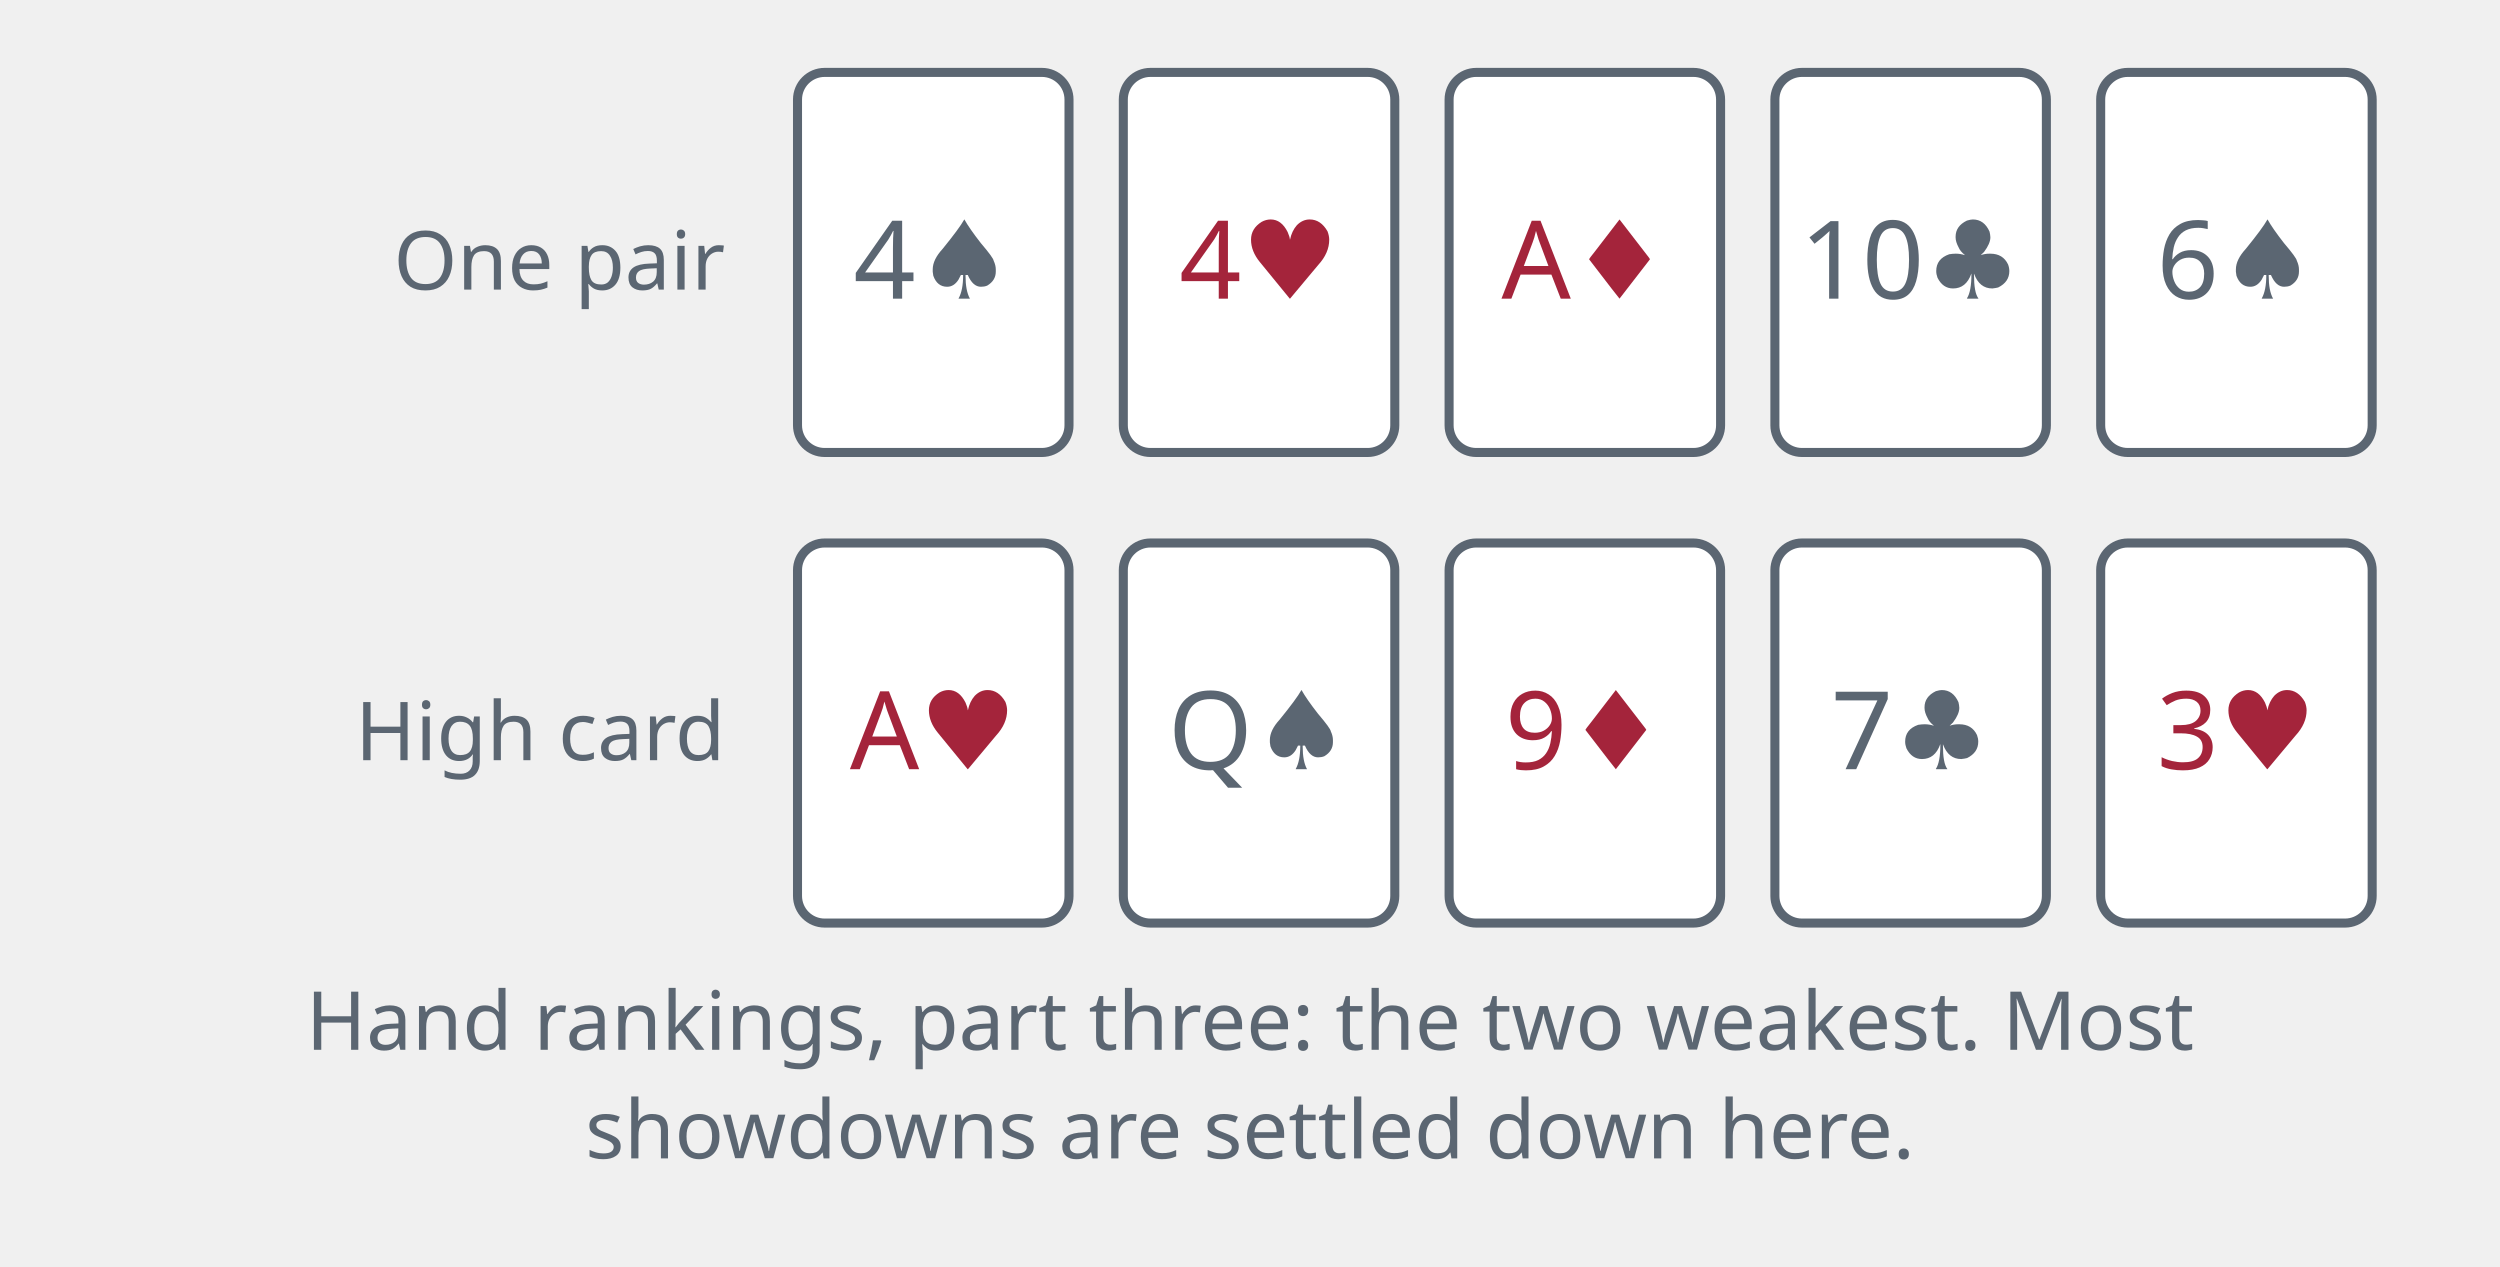
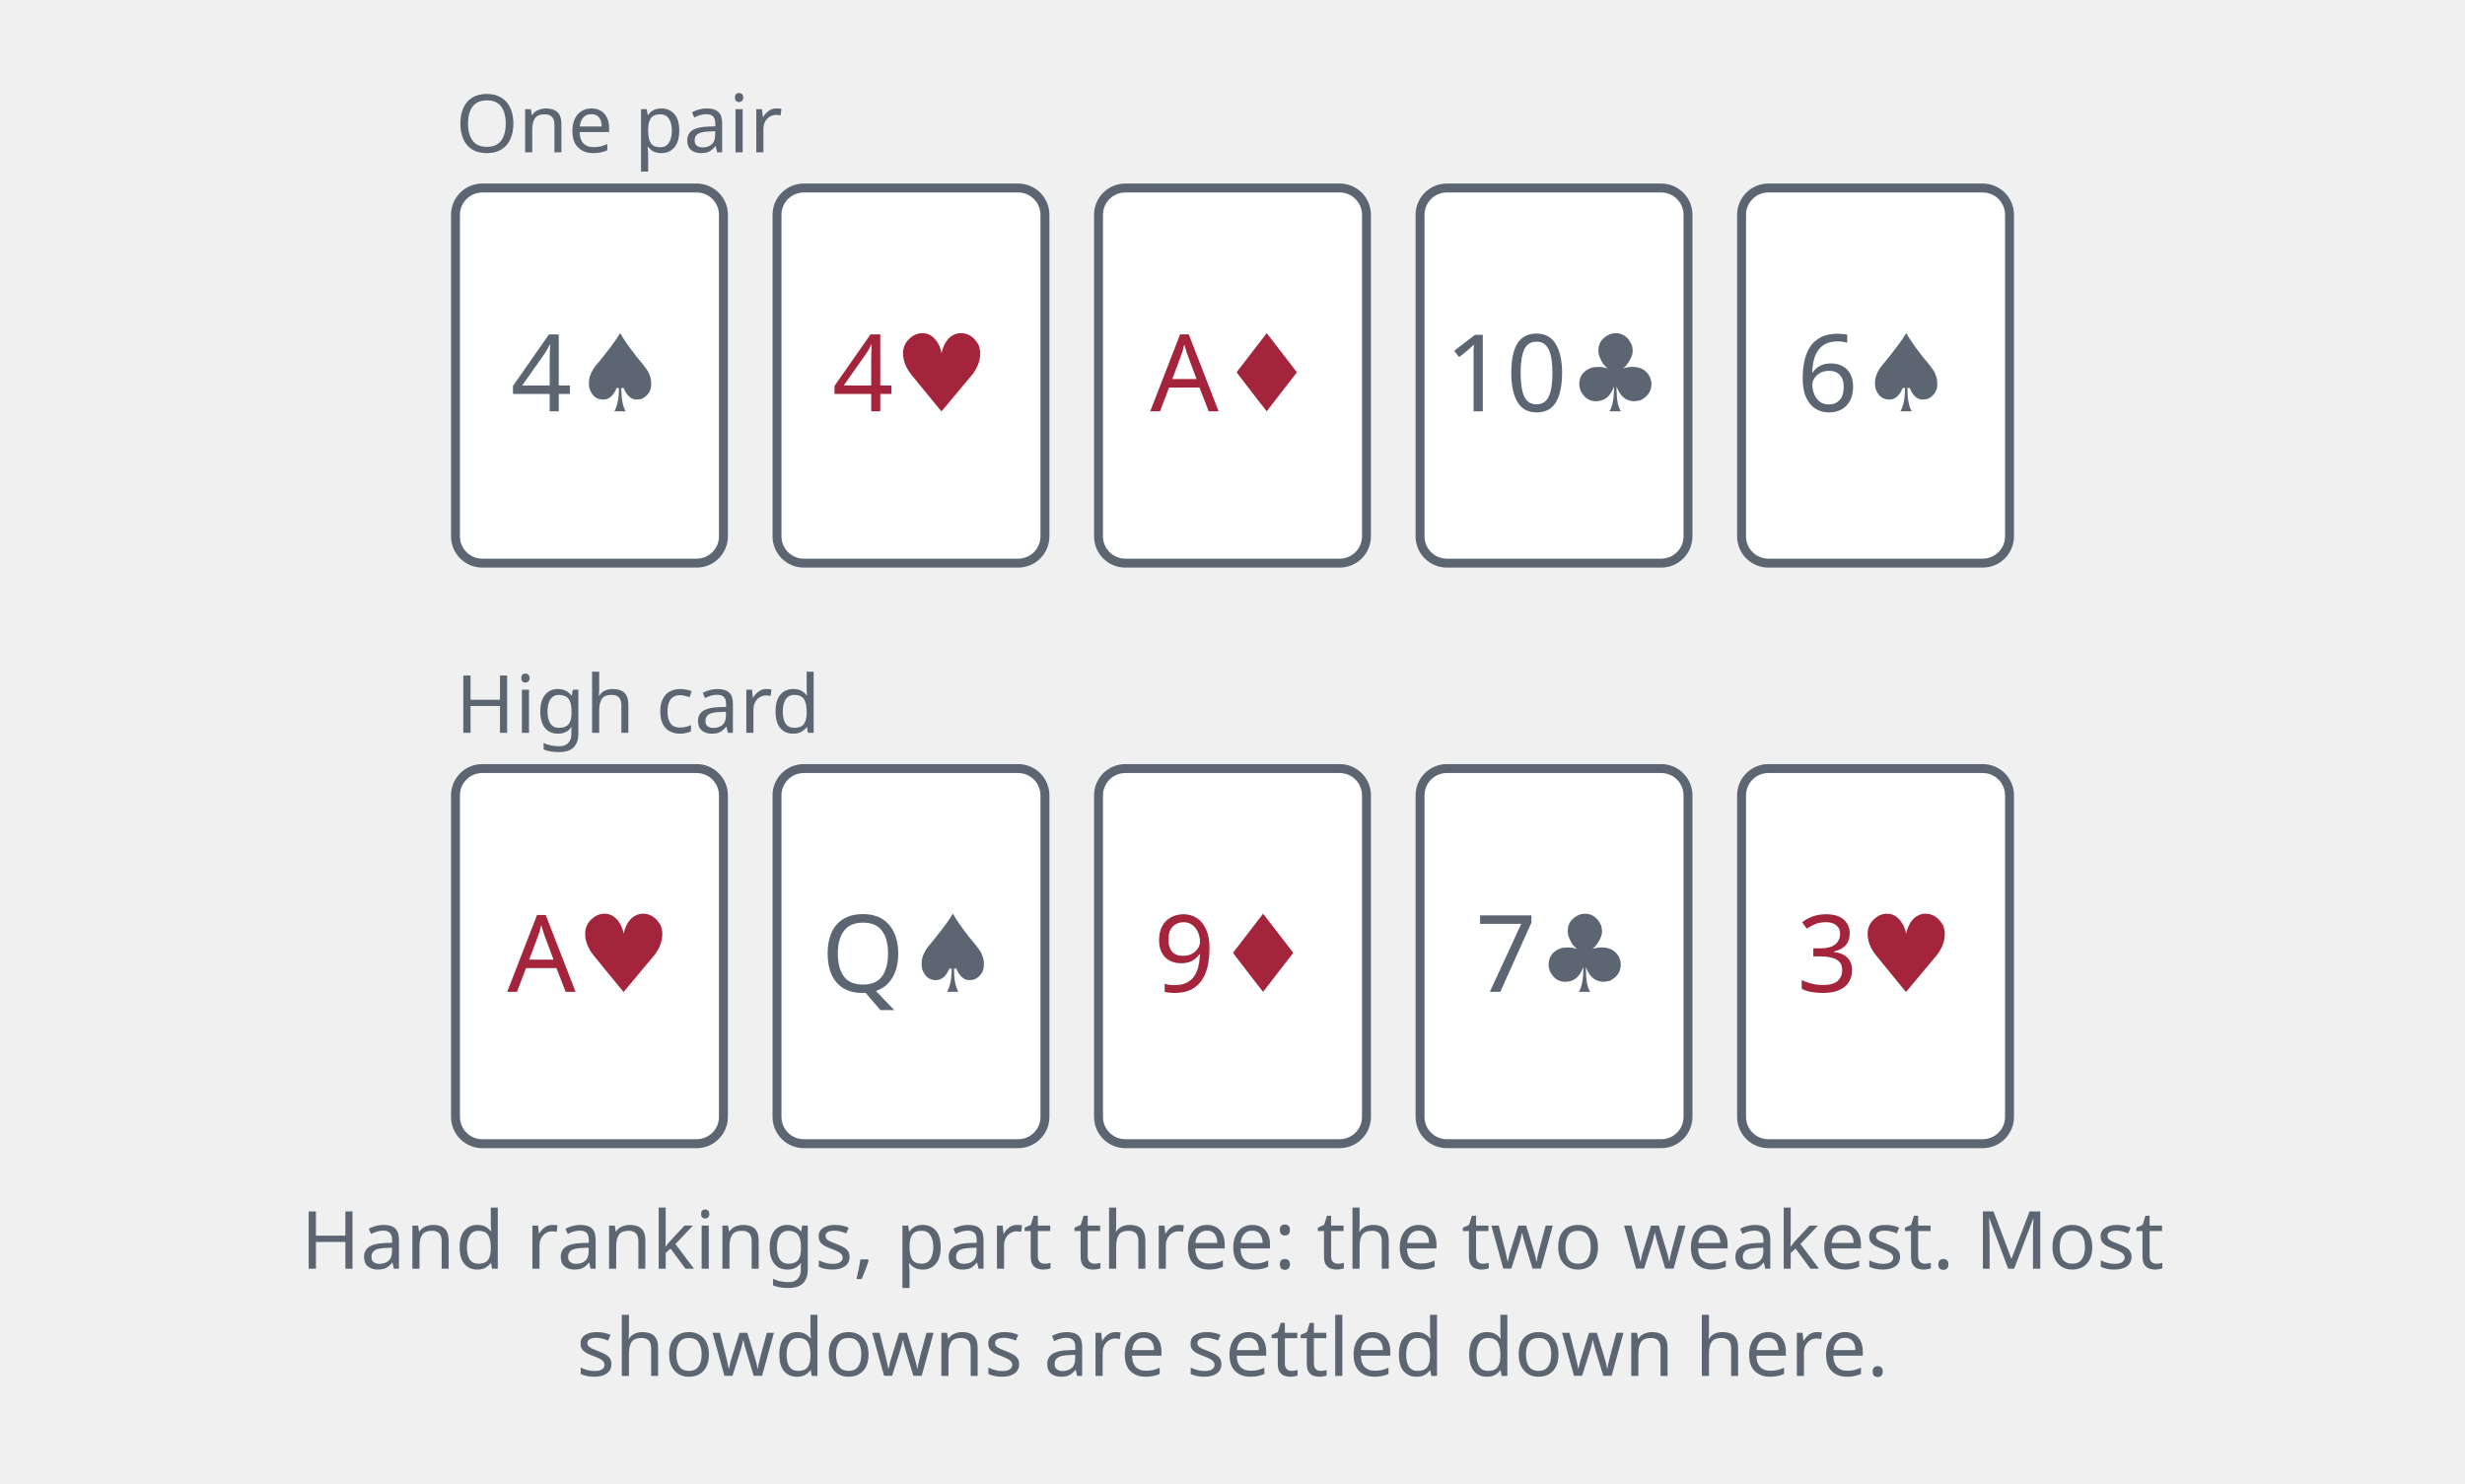
- <svg xmlns="http://www.w3.org/2000/svg" viewBox="0 0 276 140" width="442" height="224" role="img" aria-label="Five Card Draw: Hand rankings, part three: the two weakest. Most showdowns are settled down here.">
-   <rect x="88.0" y="8.0" width="30" height="42" rx="3" fill="#ffffff" stroke="#5b6672" stroke-width="1" />
-   <text x="103.0" y="33.0" text-anchor="middle" font-family="system-ui, sans-serif" font-size="12" fill="#5b6672">4♠</text>
-   <rect x="124.0" y="8.0" width="30" height="42" rx="3" fill="#ffffff" stroke="#5b6672" stroke-width="1" />
-   <text x="139.0" y="33.0" text-anchor="middle" font-family="system-ui, sans-serif" font-size="12" fill="#a4243b">4♥</text>
-   <rect x="160.0" y="8.0" width="30" height="42" rx="3" fill="#ffffff" stroke="#5b6672" stroke-width="1" />
-   <text x="175.0" y="33.0" text-anchor="middle" font-family="system-ui, sans-serif" font-size="12" fill="#a4243b">A♦</text>
-   <rect x="196.0" y="8.0" width="30" height="42" rx="3" fill="#ffffff" stroke="#5b6672" stroke-width="1" />
-   <text x="211.0" y="33.0" text-anchor="middle" font-family="system-ui, sans-serif" font-size="12" fill="#5b6672">10♣</text>
-   <rect x="232.0" y="8.0" width="30" height="42" rx="3" fill="#ffffff" stroke="#5b6672" stroke-width="1" />
-   <text x="247.0" y="33.0" text-anchor="middle" font-family="system-ui, sans-serif" font-size="12" fill="#5b6672">6♠</text>
-   <rect x="88.0" y="60.0" width="30" height="42" rx="3" fill="#ffffff" stroke="#5b6672" stroke-width="1" />
-   <text x="103.0" y="85.0" text-anchor="middle" font-family="system-ui, sans-serif" font-size="12" fill="#a4243b">A♥</text>
-   <rect x="124.0" y="60.0" width="30" height="42" rx="3" fill="#ffffff" stroke="#5b6672" stroke-width="1" />
-   <text x="139.0" y="85.0" text-anchor="middle" font-family="system-ui, sans-serif" font-size="12" fill="#5b6672">Q♠</text>
-   <rect x="160.0" y="60.0" width="30" height="42" rx="3" fill="#ffffff" stroke="#5b6672" stroke-width="1" />
-   <text x="175.0" y="85.0" text-anchor="middle" font-family="system-ui, sans-serif" font-size="12" fill="#a4243b">9♦</text>
-   <rect x="196.0" y="60.0" width="30" height="42" rx="3" fill="#ffffff" stroke="#5b6672" stroke-width="1" />
-   <text x="211.0" y="85.0" text-anchor="middle" font-family="system-ui, sans-serif" font-size="12" fill="#5b6672">7♣</text>
-   <rect x="232.0" y="60.0" width="30" height="42" rx="3" fill="#ffffff" stroke="#5b6672" stroke-width="1" />
-   <text x="247.0" y="85.0" text-anchor="middle" font-family="system-ui, sans-serif" font-size="12" fill="#a4243b">3♥</text>
-   <text x="80.0" y="32.0" text-anchor="end" font-family="system-ui, sans-serif" font-size="9" fill="#5b6672">One pair</text>
-   <text x="80.0" y="84.0" text-anchor="end" font-family="system-ui, sans-serif" font-size="9" fill="#5b6672">High card</text>
-   <text x="138.0" y="116.0" text-anchor="middle" font-family="system-ui, sans-serif" font-size="9" fill="#5b6672">Hand rankings, part three: the two weakest. Most</text>
-   <text x="138.0" y="128.0" text-anchor="middle" font-family="system-ui, sans-serif" font-size="9" fill="#5b6672">showdowns are settled down here.</text>
+ <svg xmlns="http://www.w3.org/2000/svg" viewBox="0 0 276 166" width="442" height="266" role="img" aria-label="Five Card Draw: Hand rankings, part three: the two weakest. Most showdowns are settled down here.">
+   <rect x="51.0" y="21.0" width="30" height="42" rx="3" fill="#ffffff" stroke="#5b6672" stroke-width="1" />
+   <text x="66.0" y="46.0" text-anchor="middle" font-family="system-ui, sans-serif" font-size="12" fill="#5b6672">4♠</text>
+   <rect x="87.0" y="21.0" width="30" height="42" rx="3" fill="#ffffff" stroke="#5b6672" stroke-width="1" />
+   <text x="102.0" y="46.0" text-anchor="middle" font-family="system-ui, sans-serif" font-size="12" fill="#a4243b">4♥</text>
+   <rect x="123.0" y="21.0" width="30" height="42" rx="3" fill="#ffffff" stroke="#5b6672" stroke-width="1" />
+   <text x="138.0" y="46.0" text-anchor="middle" font-family="system-ui, sans-serif" font-size="12" fill="#a4243b">A♦</text>
+   <rect x="159.0" y="21.0" width="30" height="42" rx="3" fill="#ffffff" stroke="#5b6672" stroke-width="1" />
+   <text x="174.0" y="46.0" text-anchor="middle" font-family="system-ui, sans-serif" font-size="12" fill="#5b6672">10♣</text>
+   <rect x="195.0" y="21.0" width="30" height="42" rx="3" fill="#ffffff" stroke="#5b6672" stroke-width="1" />
+   <text x="210.0" y="46.0" text-anchor="middle" font-family="system-ui, sans-serif" font-size="12" fill="#5b6672">6♠</text>
+   <rect x="51.0" y="86.0" width="30" height="42" rx="3" fill="#ffffff" stroke="#5b6672" stroke-width="1" />
+   <text x="66.0" y="111.0" text-anchor="middle" font-family="system-ui, sans-serif" font-size="12" fill="#a4243b">A♥</text>
+   <rect x="87.0" y="86.0" width="30" height="42" rx="3" fill="#ffffff" stroke="#5b6672" stroke-width="1" />
+   <text x="102.0" y="111.0" text-anchor="middle" font-family="system-ui, sans-serif" font-size="12" fill="#5b6672">Q♠</text>
+   <rect x="123.0" y="86.0" width="30" height="42" rx="3" fill="#ffffff" stroke="#5b6672" stroke-width="1" />
+   <text x="138.0" y="111.0" text-anchor="middle" font-family="system-ui, sans-serif" font-size="12" fill="#a4243b">9♦</text>
+   <rect x="159.0" y="86.0" width="30" height="42" rx="3" fill="#ffffff" stroke="#5b6672" stroke-width="1" />
+   <text x="174.0" y="111.0" text-anchor="middle" font-family="system-ui, sans-serif" font-size="12" fill="#5b6672">7♣</text>
+   <rect x="195.0" y="86.0" width="30" height="42" rx="3" fill="#ffffff" stroke="#5b6672" stroke-width="1" />
+   <text x="210.0" y="111.0" text-anchor="middle" font-family="system-ui, sans-serif" font-size="12" fill="#a4243b">3♥</text>
+   <text x="51.0" y="17.0" font-family="system-ui, sans-serif" font-size="9" fill="#5b6672">One pair</text>
+   <text x="51.0" y="82.0" font-family="system-ui, sans-serif" font-size="9" fill="#5b6672">High card</text>
+   <text x="138.0" y="142.0" text-anchor="middle" font-family="system-ui, sans-serif" font-size="9" fill="#5b6672">Hand rankings, part three: the two weakest. Most</text>
+   <text x="138.0" y="154.0" text-anchor="middle" font-family="system-ui, sans-serif" font-size="9" fill="#5b6672">showdowns are settled down here.</text>
</svg>
